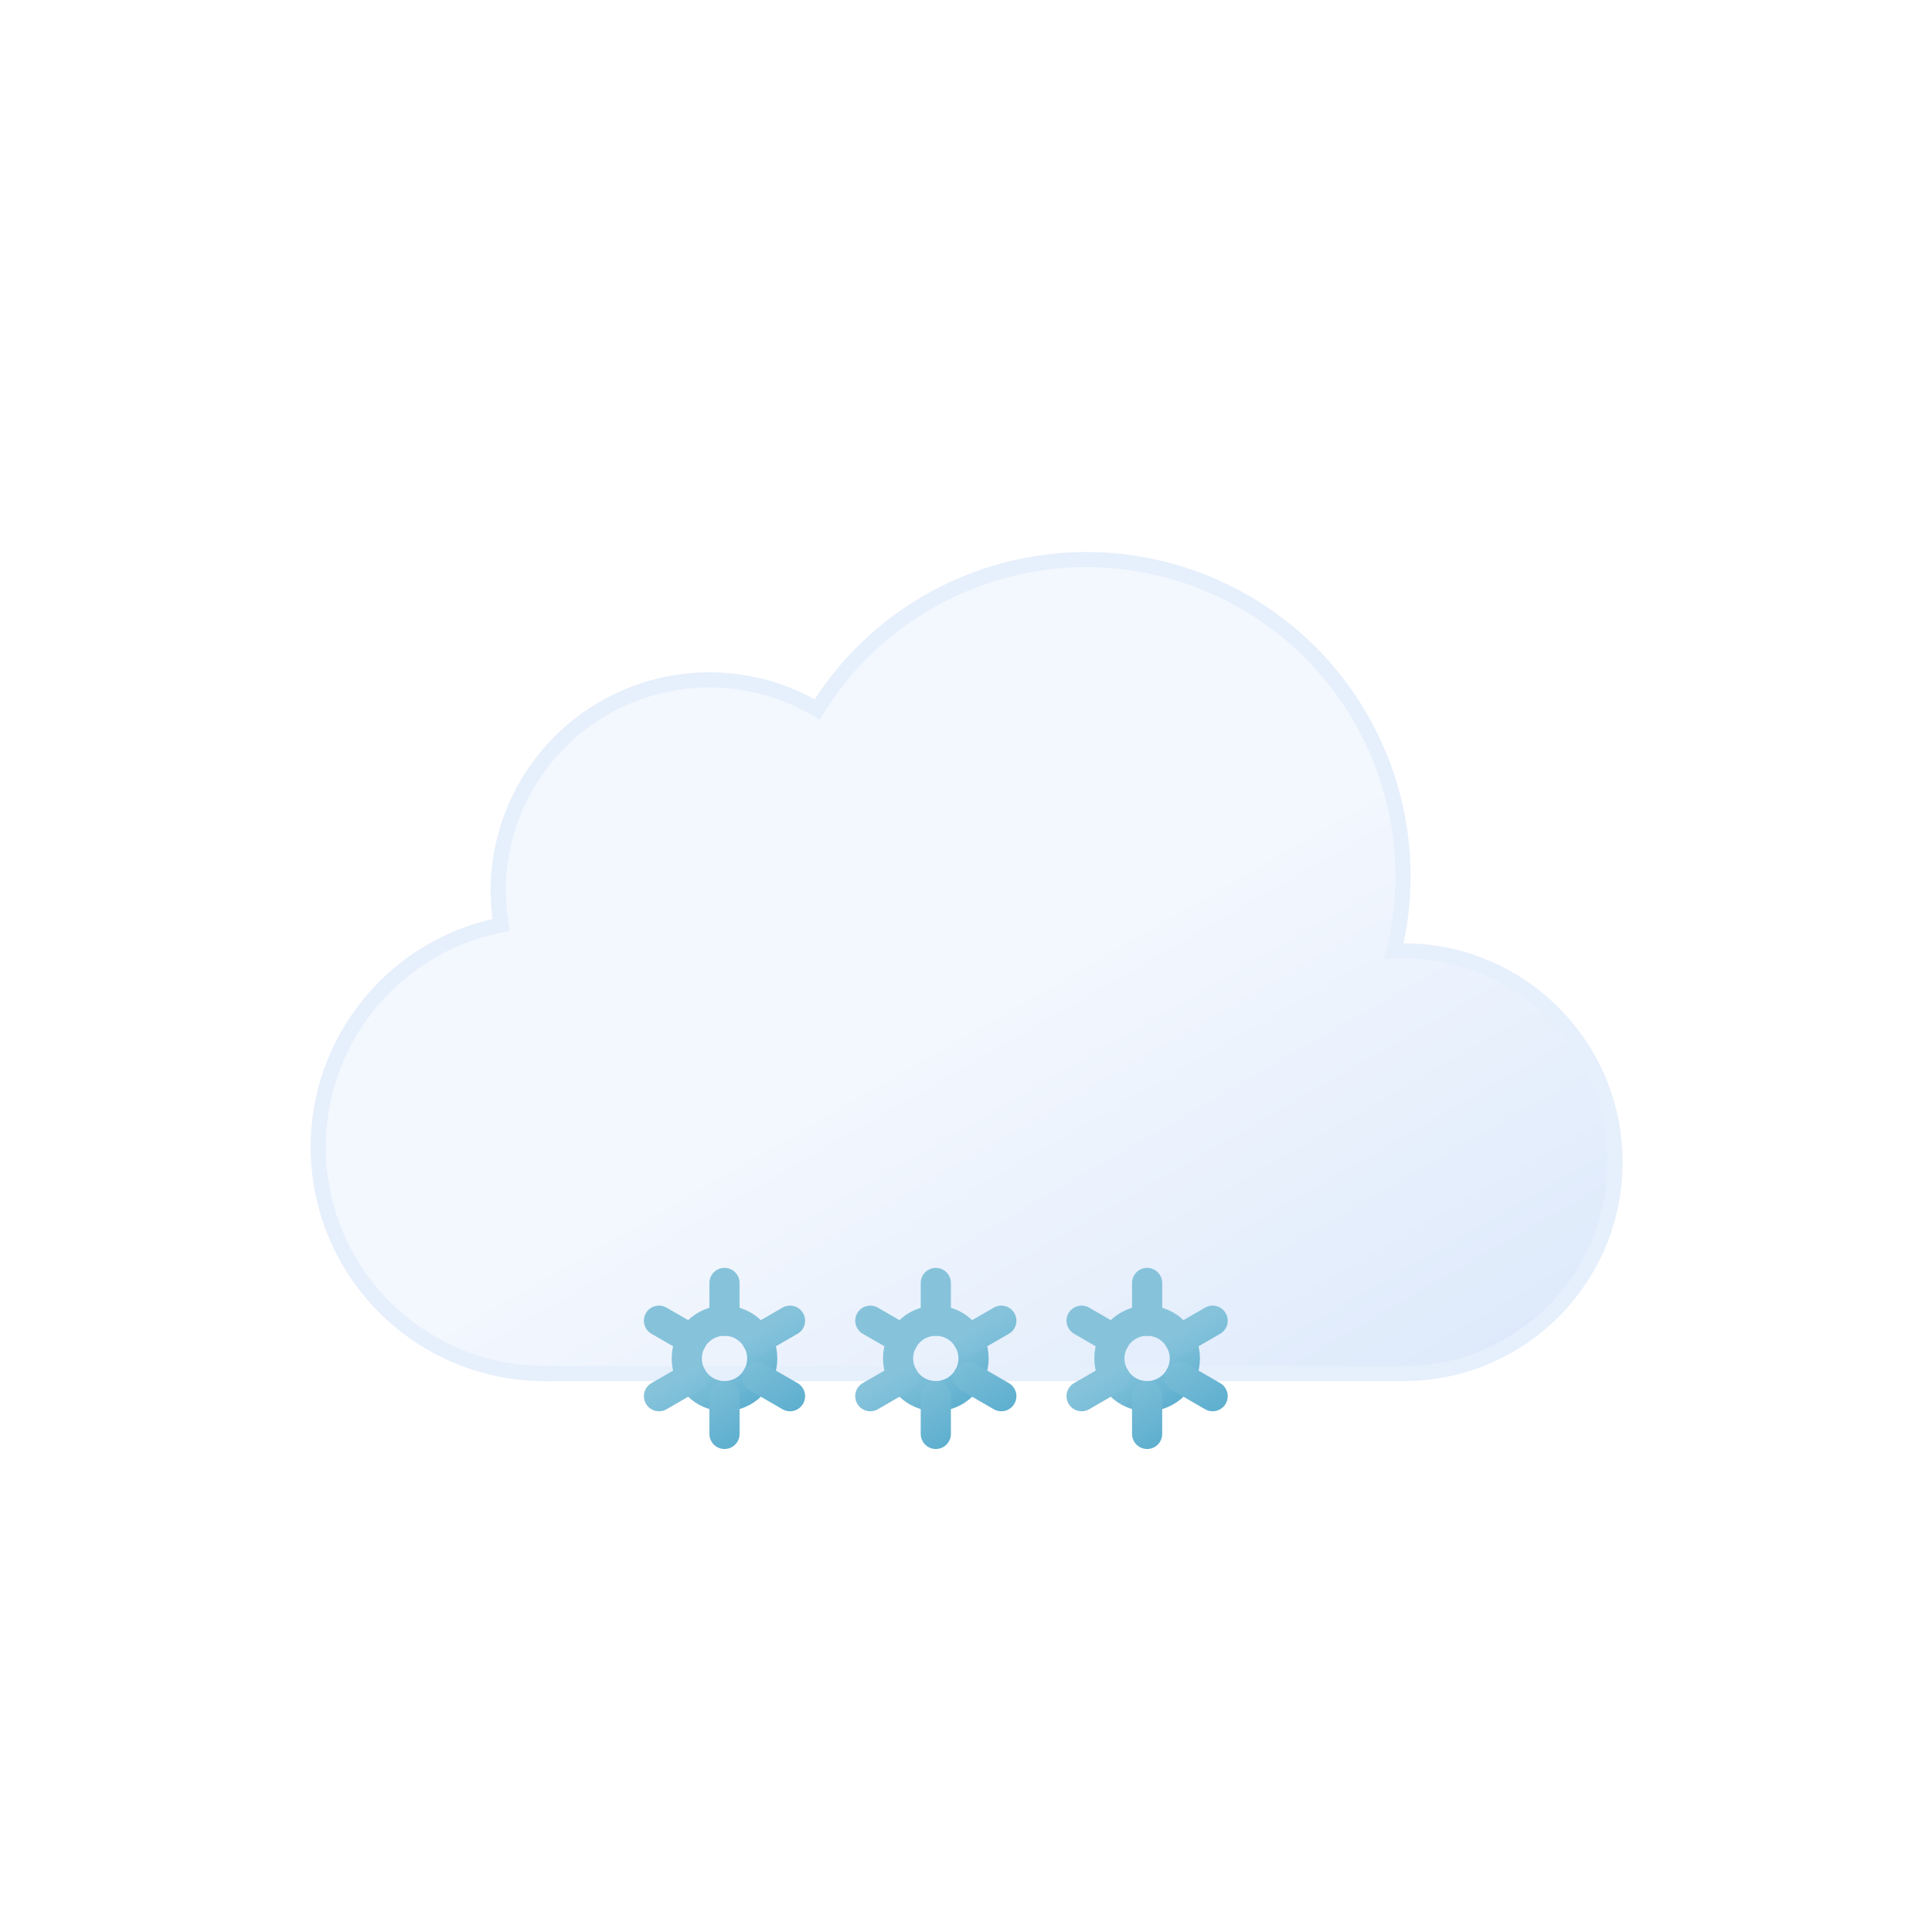
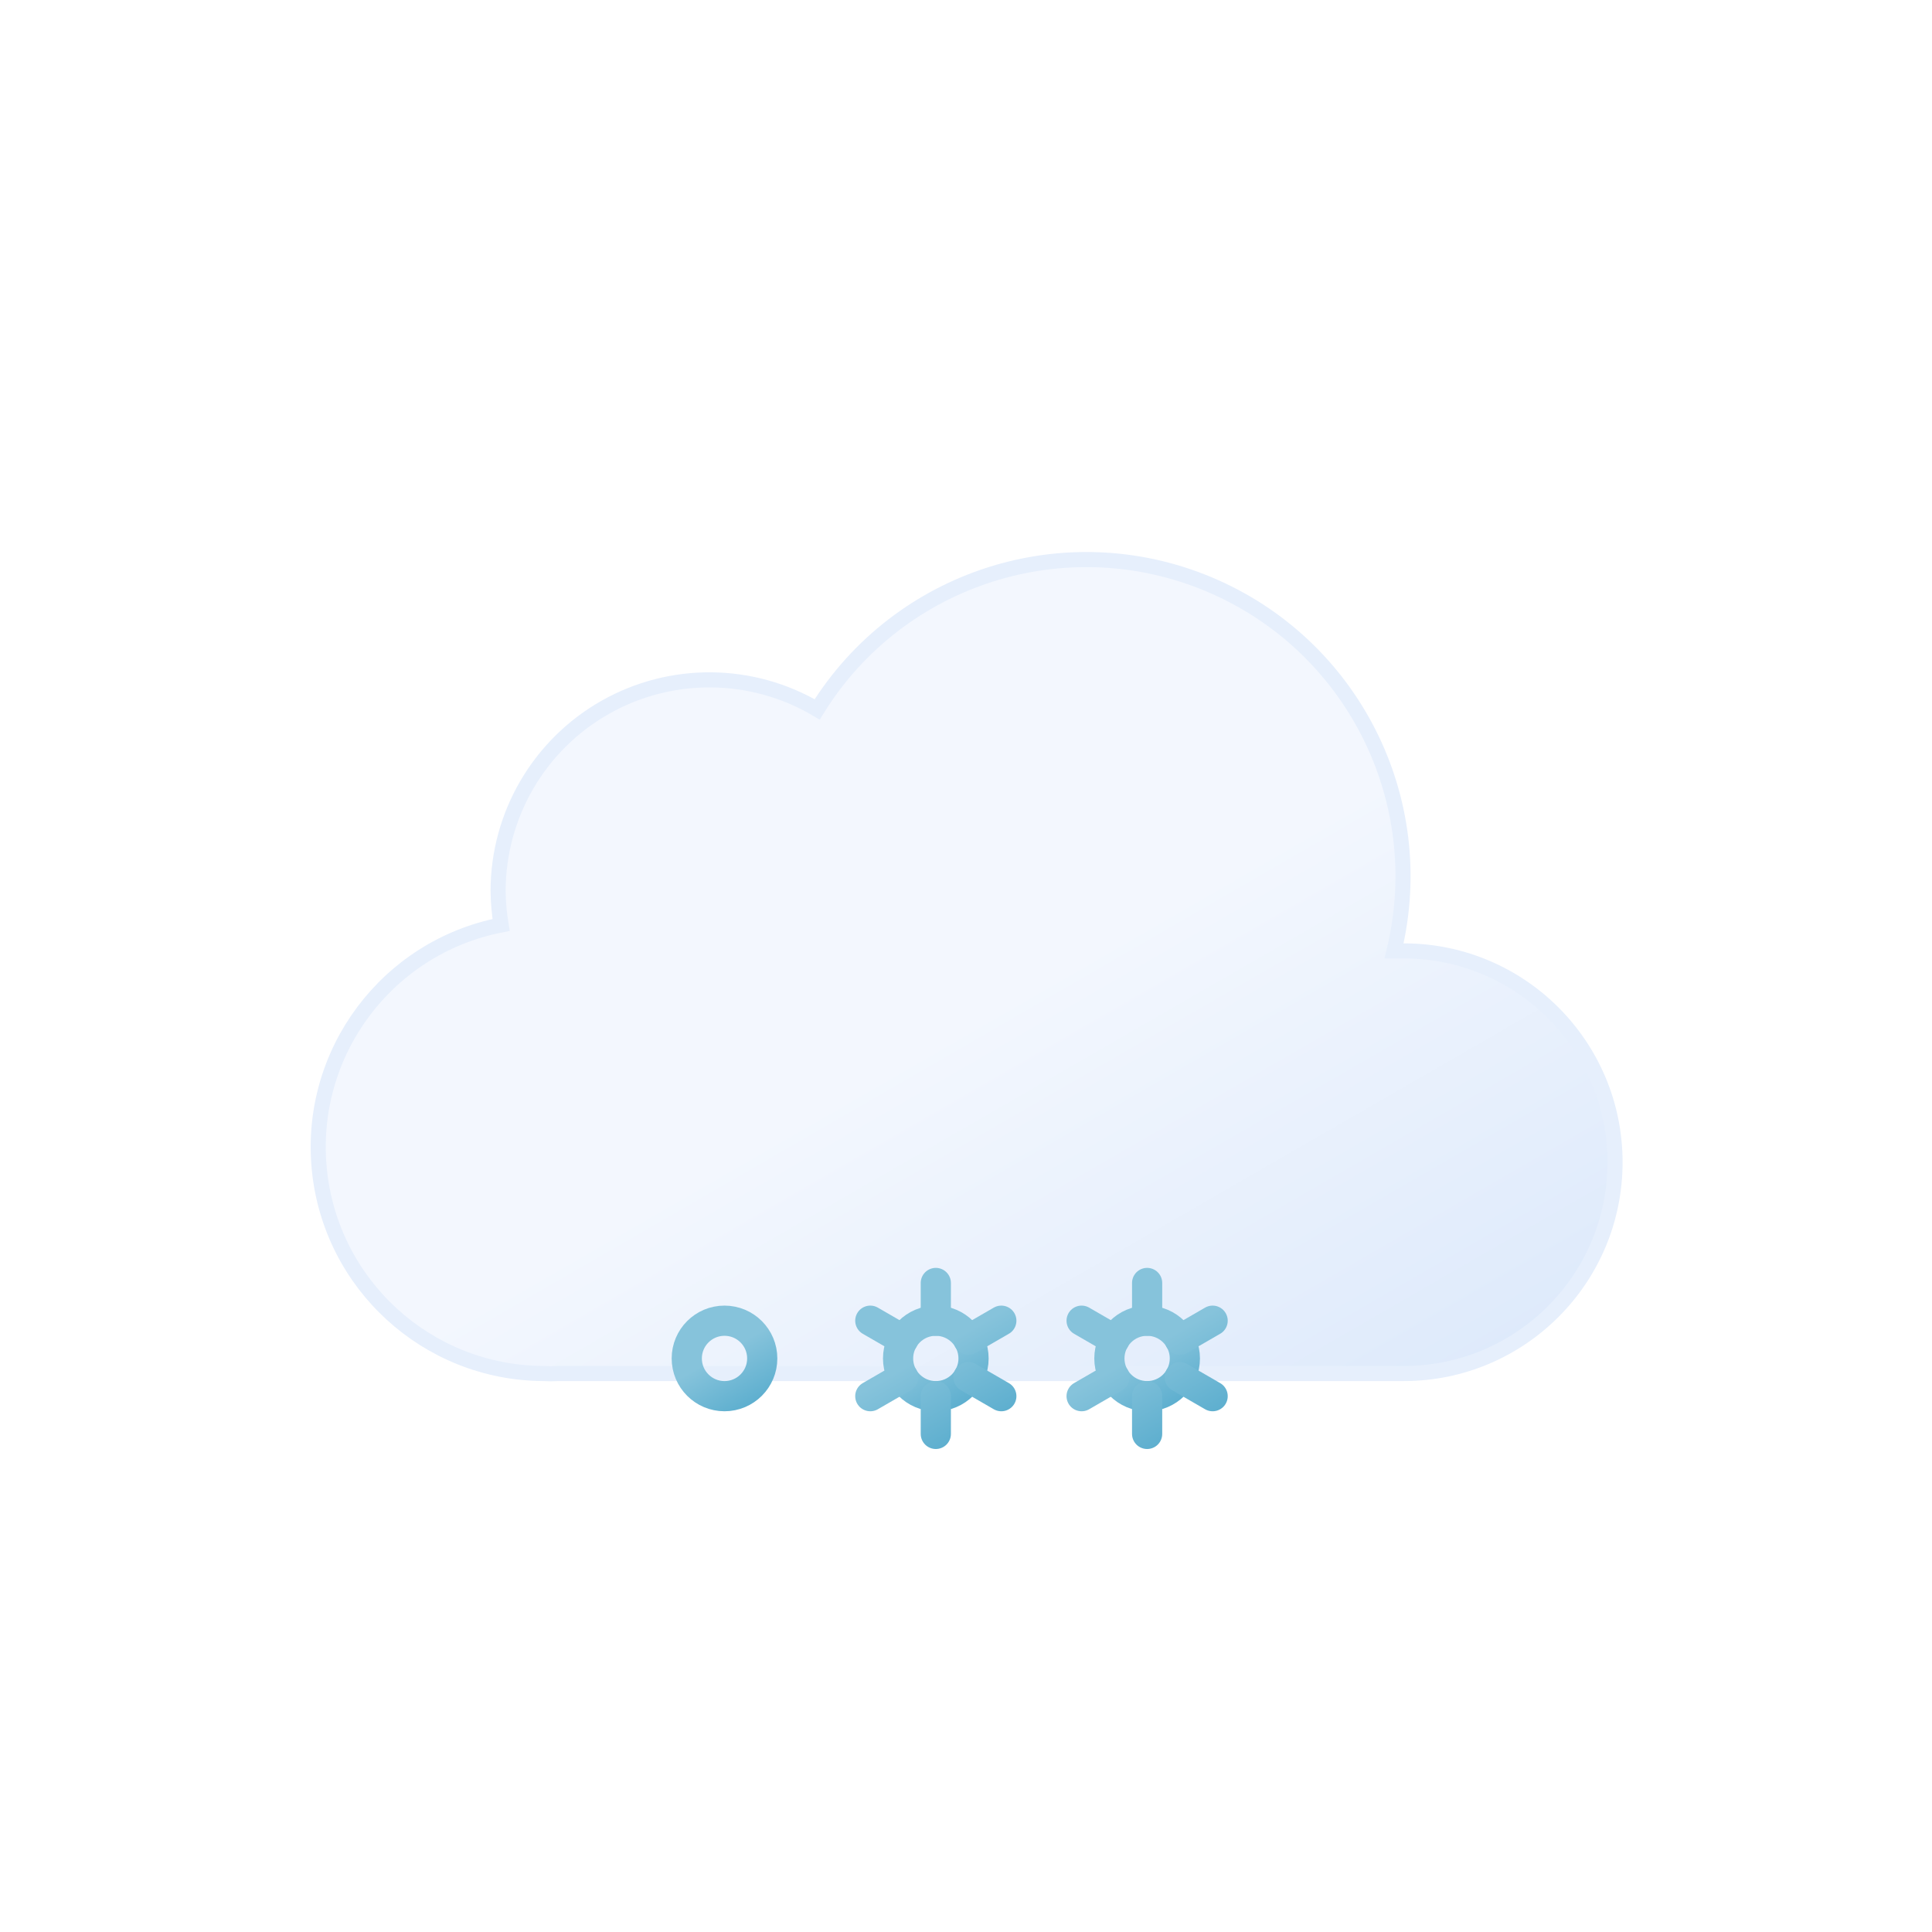
<svg xmlns="http://www.w3.org/2000/svg" xmlns:xlink="http://www.w3.org/1999/xlink" viewBox="0 0 64 64">
  <defs>
-     <linearGradient id="a" x1="22.56" y1="21.96" x2="39.2" y2="50.8" gradientUnits="userSpaceOnUse">
+     <linearGradient id="snow-a" x1="22.56" y1="21.96" x2="39.2" y2="50.8" gradientUnits="userSpaceOnUse">
      <stop offset="0" stop-color="#f3f7fe" />
      <stop offset="0.45" stop-color="#f3f7fe" />
      <stop offset="1" stop-color="#deeafb" />
    </linearGradient>
-     <linearGradient id="b" x1="30.12" y1="43.48" x2="31.88" y2="46.52" gradientUnits="userSpaceOnUse">
+     <linearGradient id="snow-b" x1="30.12" y1="43.48" x2="31.88" y2="46.52" gradientUnits="userSpaceOnUse">
      <stop offset="0" stop-color="#86c3db" />
      <stop offset="0.45" stop-color="#86c3db" />
      <stop offset="1" stop-color="#5eafcf" />
    </linearGradient>
-     <linearGradient id="c" x1="29.67" y1="42.69" x2="32.33" y2="47.31" xlink:href="#b" />
-     <linearGradient id="d" x1="23.12" y1="43.48" x2="24.88" y2="46.52" xlink:href="#b" />
-     <linearGradient id="e" x1="22.67" y1="42.69" x2="25.33" y2="47.31" xlink:href="#b" />
-     <linearGradient id="f" x1="37.12" y1="43.48" x2="38.88" y2="46.52" xlink:href="#b" />
-     <linearGradient id="g" x1="36.67" y1="42.69" x2="39.33" y2="47.31" xlink:href="#b" />
+     <linearGradient id="snow-c" x1="29.67" y1="42.69" x2="32.33" y2="47.31" xlink:href="#snow-b" />
+     <linearGradient id="snow-d" x1="23.12" y1="43.48" x2="24.88" y2="46.52" xlink:href="#snow-b" />
+     <linearGradient id="e" x1="22.67" y1="42.69" x2="25.33" y2="47.31" xlink:href="#snow-b" />
+     <linearGradient id="snow-f" x1="37.12" y1="43.48" x2="38.88" y2="46.52" xlink:href="#snow-b" />
+     <linearGradient id="snow-g" x1="36.67" y1="42.69" x2="39.33" y2="47.31" xlink:href="#snow-b" />
  </defs>
-   <path d="M46.5,31.5l-.32,0a10.49,10.49,0,0,0-19.11-8,7,7,0,0,0-10.57,6,7.21,7.21,0,0,0,.1,1.14A7.5,7.5,0,0,0,18,45.5a4.19,4.19,0,0,0,.5,0v0h28a7,7,0,0,0,0-14Z" stroke="#e6effc" stroke-miterlimit="10" stroke-width="0.5" fill="url(#a)" />
+   <path d="M46.5,31.5l-.32,0a10.49,10.49,0,0,0-19.11-8,7,7,0,0,0-10.57,6,7.21,7.21,0,0,0,.1,1.14A7.5,7.5,0,0,0,18,45.5a4.19,4.19,0,0,0,.5,0v0h28a7,7,0,0,0,0-14Z" stroke="#e6effc" stroke-miterlimit="10" stroke-width="0.5" fill="url(#snow-a)" />
  <g>
-     <circle cx="31" cy="45" r="1.25" fill="none" stroke-miterlimit="10" stroke="url(#b)" />
-     <path d="M33.17,46.25l-1.09-.63m-2.16-1.24-1.09-.63M31,42.5v1.25m0,3.75V46.25m-1.08-.63-1.09.63m4.34-2.5-1.09.63" fill="none" stroke-linecap="round" stroke-miterlimit="10" stroke="url(#c)" />
+     <circle cx="31" cy="45" r="1.25" fill="none" stroke-miterlimit="10" stroke="url(#snow-b)" />
+     <path d="M33.17,46.25l-1.09-.63m-2.16-1.24-1.09-.63M31,42.5v1.25m0,3.75V46.25m-1.08-.63-1.09.63m4.34-2.5-1.09.63" fill="none" stroke-linecap="round" stroke-miterlimit="10" stroke="url(#snow-c)" />
    <animateTransform attributeName="transform" type="translate" additive="sum" values="-1 -6; 1 12" dur="4s" repeatCount="indefinite" />
    <animateTransform attributeName="transform" type="rotate" additive="sum" values="0 31 45; 360 31 45" dur="9s" repeatCount="indefinite" />
    <animate attributeName="opacity" values="0;1;1;1;0" dur="4s" repeatCount="indefinite" />
  </g>
  <g>
-     <circle cx="24" cy="45" r="1.25" fill="none" stroke-miterlimit="10" stroke="url(#d)" />
-     <path d="M26.17,46.25l-1.09-.63m-2.16-1.24-1.09-.63M24,42.5v1.25m0,3.75V46.25m-1.08-.63-1.09.63m4.34-2.5-1.09.63" fill="none" stroke-linecap="round" stroke-miterlimit="10" stroke="url(#e)" />
+     <circle cx="24" cy="45" r="1.25" fill="none" stroke-miterlimit="10" stroke="url(#snow-d)" />
+     <path d="M26.17,46.25l-1.09-.63m-2.16-1.24-1.09-.63M24,42.5v1.25m0,3.75V46.25m-1.08-.63-1.09.63m4.34-2.5-1.09.63" fill="none" stroke-linecap="round" stroke-miterlimit="10" stroke="url(#snow-e)" />
    <animateTransform attributeName="transform" type="translate" additive="sum" values="1 -6; -1 12" begin="-2s" dur="4s" repeatCount="indefinite" />
    <animateTransform attributeName="transform" type="rotate" additive="sum" values="0 24 45; 360 24 45" dur="9s" repeatCount="indefinite" />
    <animate attributeName="opacity" values="0;1;1;1;0" begin="-2s" dur="4s" repeatCount="indefinite" />
  </g>
  <g>
-     <circle cx="38" cy="45" r="1.25" fill="none" stroke-miterlimit="10" stroke="url(#f)" />
-     <path d="M40.17,46.25l-1.09-.63m-2.16-1.24-1.09-.63M38,42.5v1.25m0,3.75V46.25m-1.08-.63-1.09.63m4.34-2.5-1.09.63" fill="none" stroke-linecap="round" stroke-miterlimit="10" stroke="url(#g)" />
+     <circle cx="38" cy="45" r="1.25" fill="none" stroke-miterlimit="10" stroke="url(#snow-f)" />
+     <path d="M40.17,46.25l-1.09-.63m-2.16-1.24-1.09-.63M38,42.5v1.25m0,3.75V46.25m-1.08-.63-1.09.63m4.34-2.5-1.09.63" fill="none" stroke-linecap="round" stroke-miterlimit="10" stroke="url(#snow-g)" />
    <animateTransform attributeName="transform" type="translate" additive="sum" values="1 -6; -1 12" begin="-1s" dur="4s" repeatCount="indefinite" />
    <animateTransform attributeName="transform" type="rotate" additive="sum" values="0 38 45; 360 38 45" dur="9s" repeatCount="indefinite" />
    <animate attributeName="opacity" values="0;1;1;1;0" begin="-1s" dur="4s" repeatCount="indefinite" />
  </g>
</svg>
